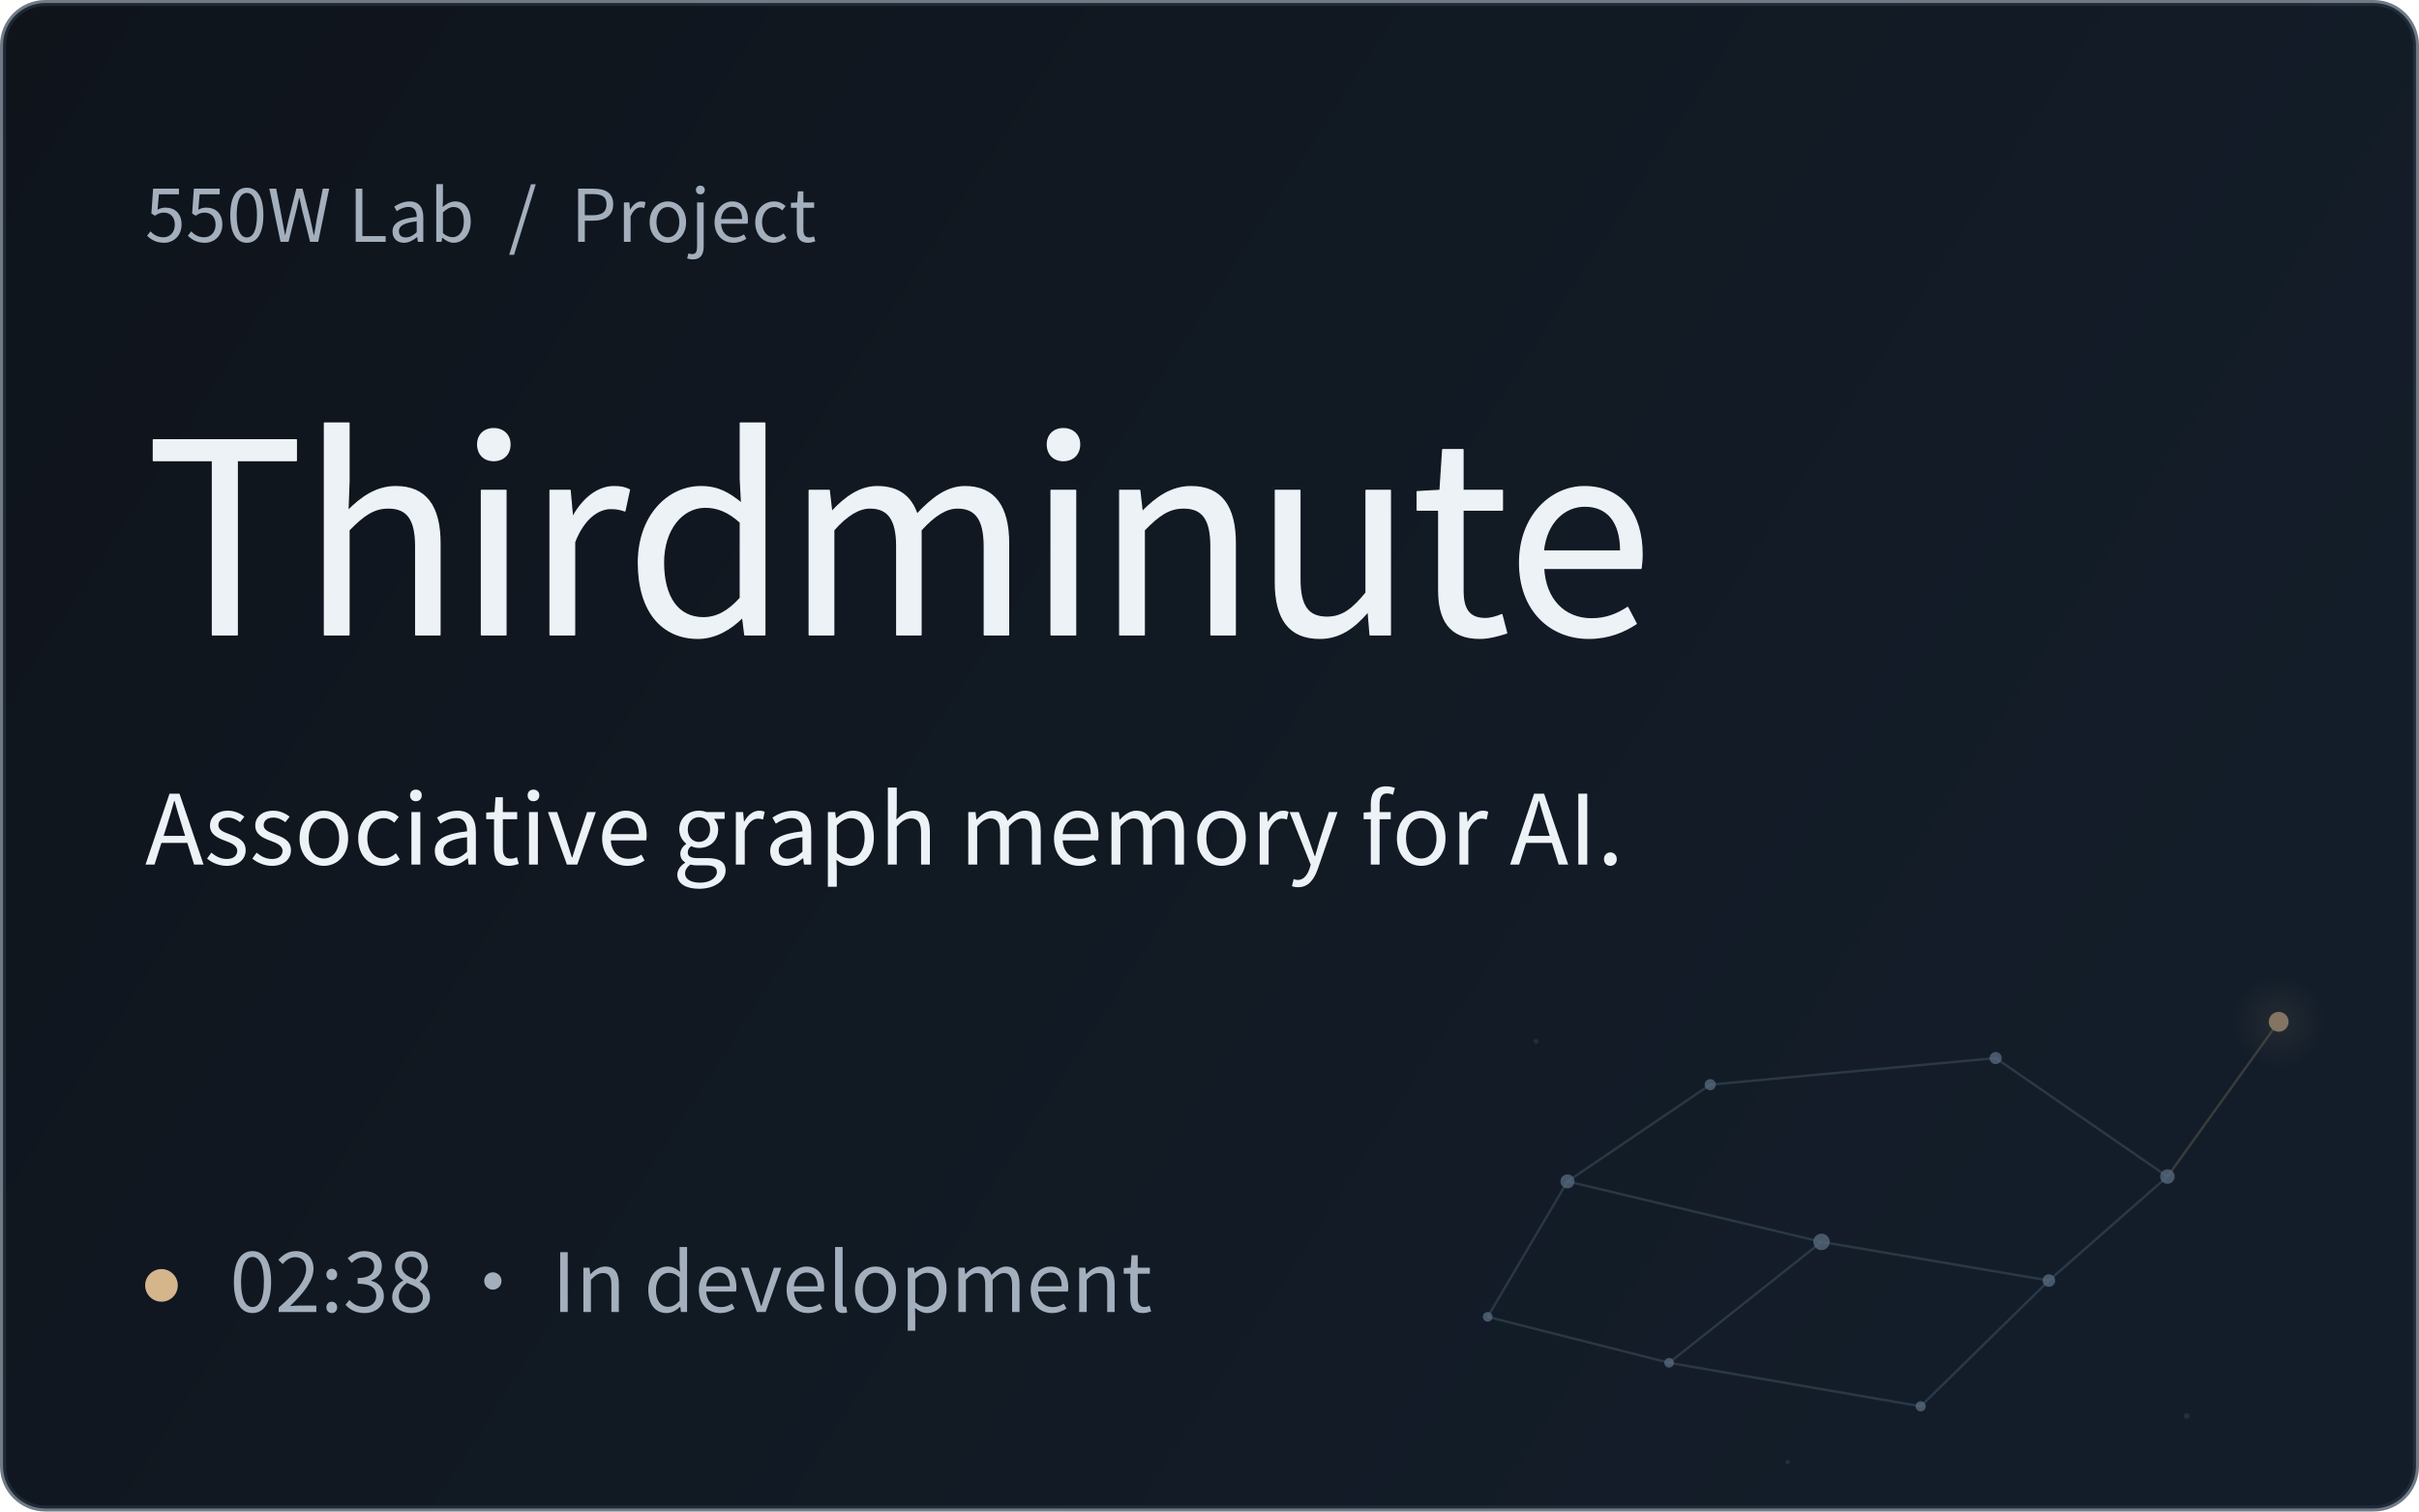
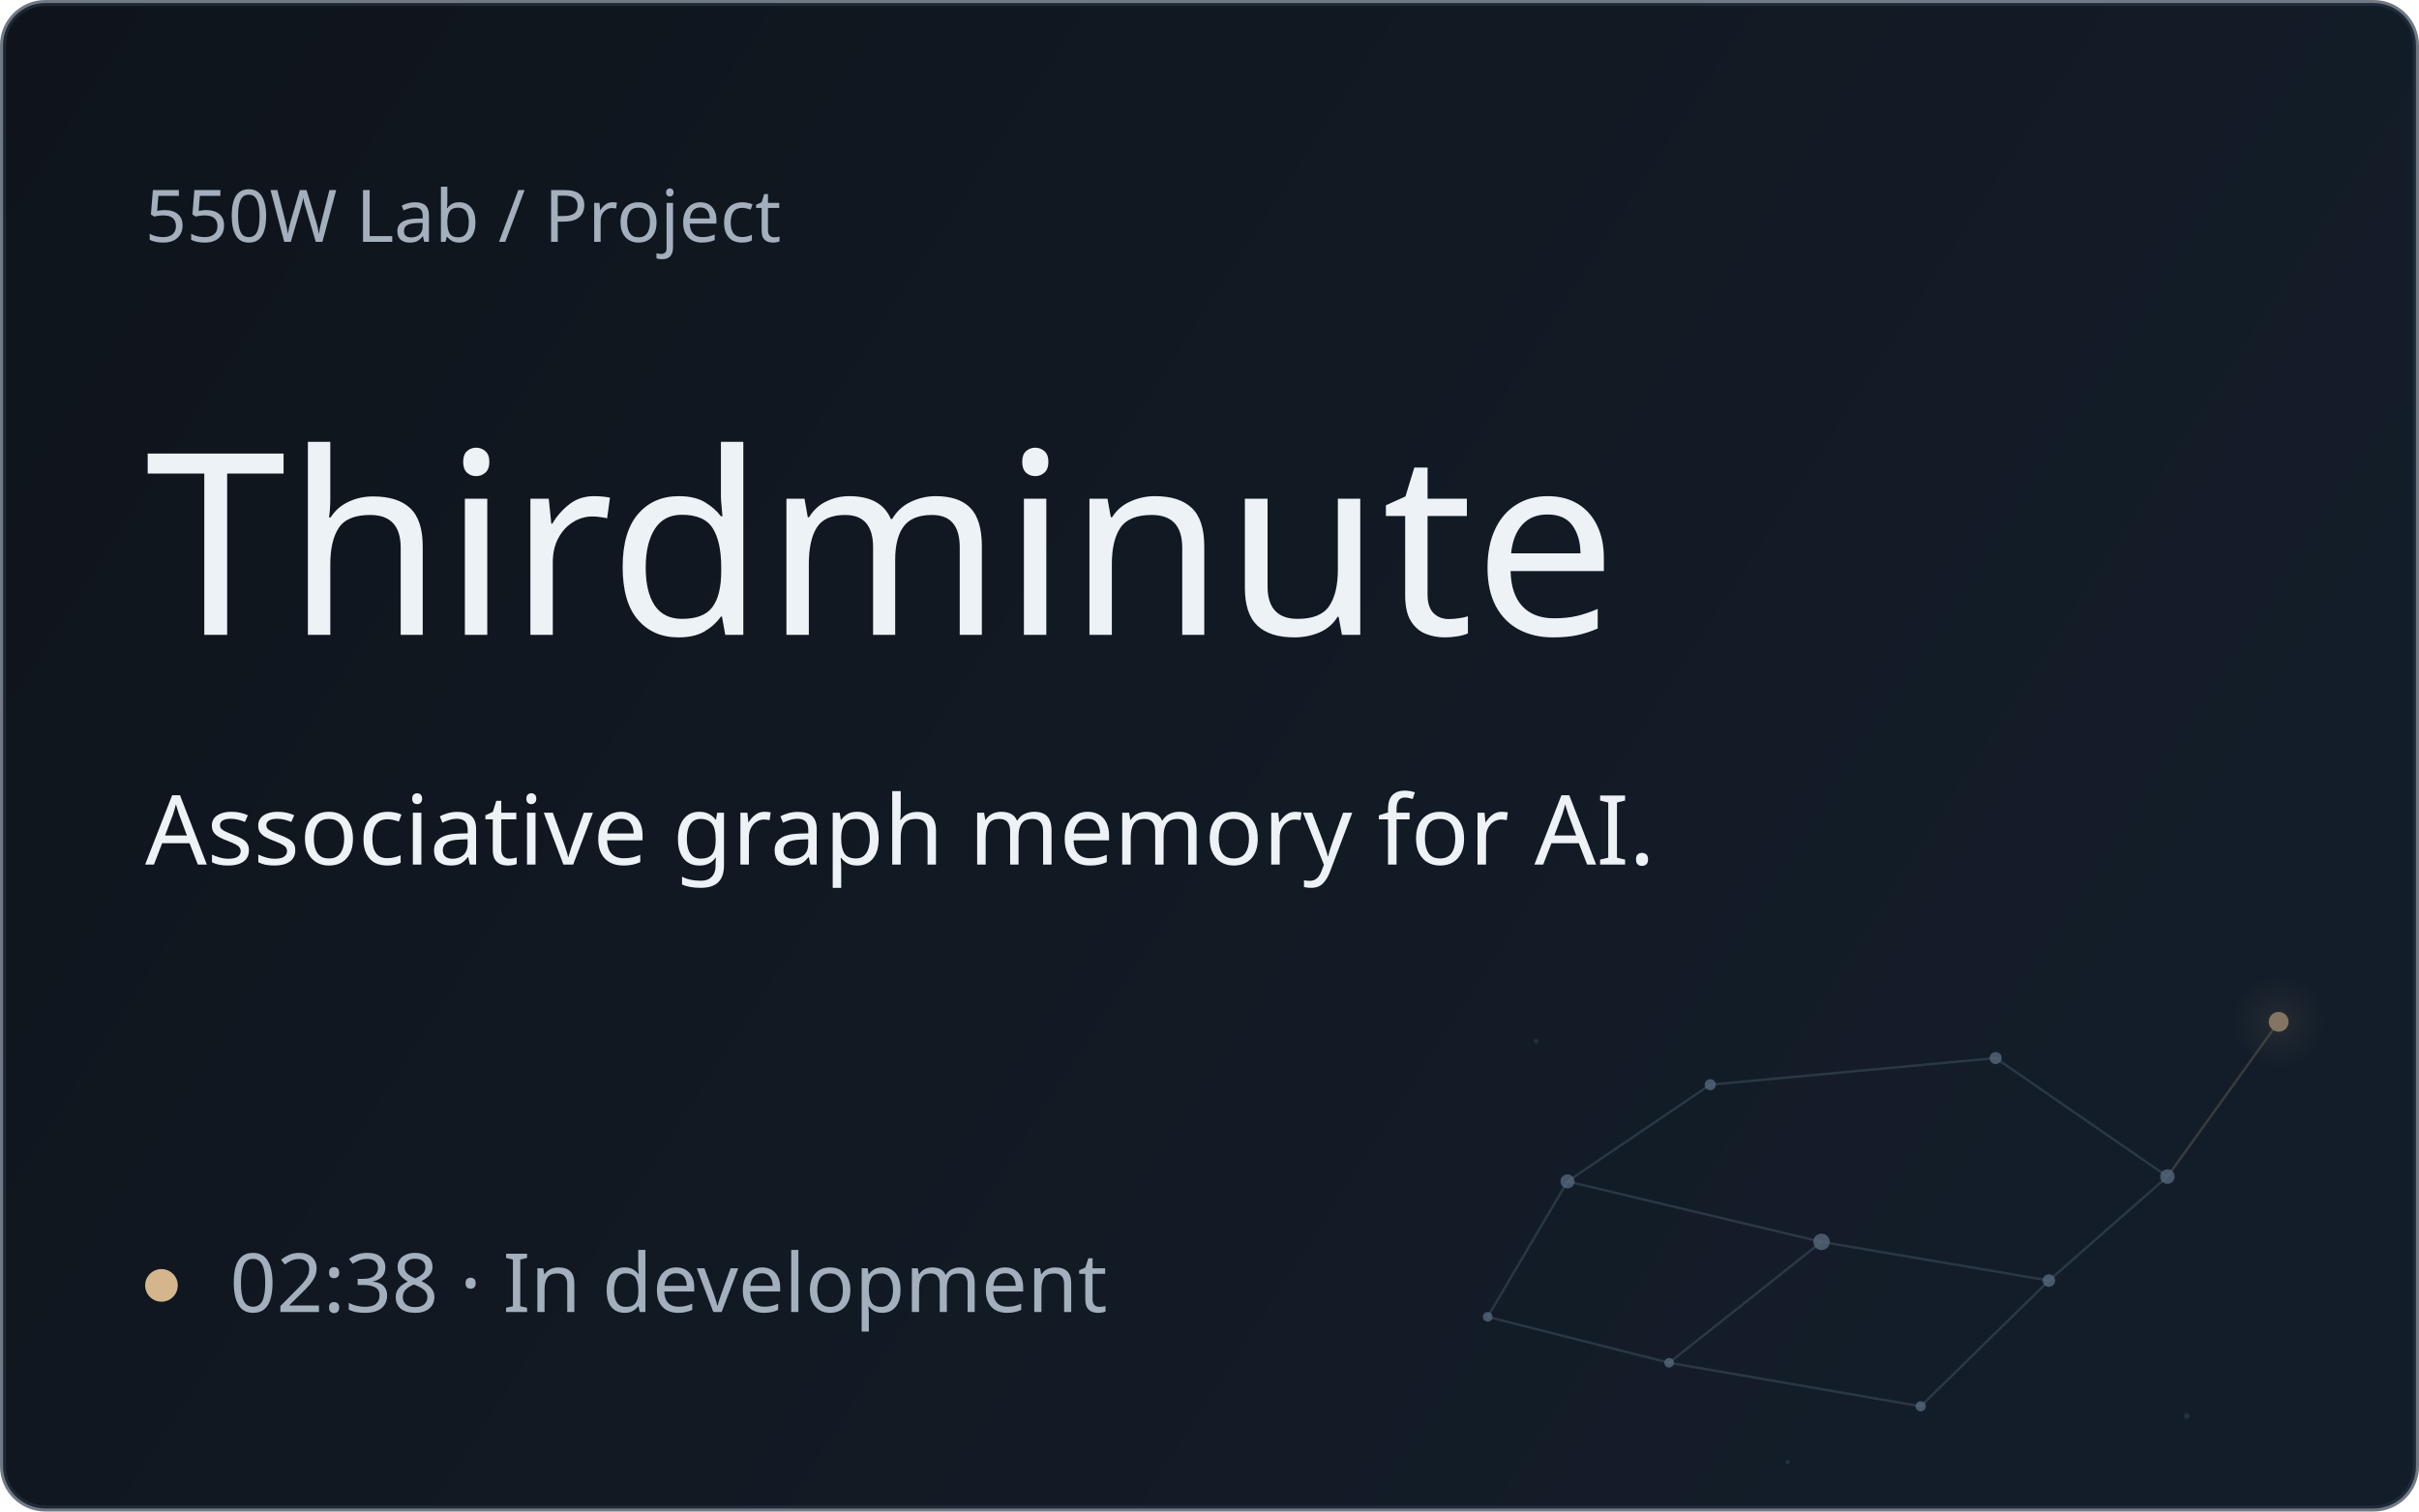
- <svg xmlns="http://www.w3.org/2000/svg" width="400" height="250" viewBox="0 0 400 250" role="img" aria-label="Project Thirdminute — Associative graph memory for AI.">
+ <svg xmlns="http://www.w3.org/2000/svg" width="400" height="250" viewBox="0 0 400 250" role="img" aria-label="Project Thirdminute — Associative graph memory for AI." xml:lang="en">
  <defs>
    <linearGradient id="surface" x1="0" y1="0" x2="1" y2=".4">
      <stop offset="0" stop-color="#0f141b" />
      <stop offset="1" stop-color="#131d29" />
    </linearGradient>
    <radialGradient id="future-glow">
      <stop offset="0" stop-color="#d4b58c" stop-opacity=".15" />
      <stop offset="1" stop-color="#d4b58c" stop-opacity="0" />
    </radialGradient>
  </defs>
  <rect x=".5" y=".5" width="399" height="249" rx="7" fill="url(#surface)" stroke="#263342" stroke-opacity=".65" />
  <g transform="translate(246 169) scale(.4)" opacity=".58">
    <line x1="0" y1="122" x2="33" y2="66" stroke="#8aa3bd" stroke-width="1" opacity=".34" />
    <line x1="0" y1="122" x2="75" y2="141" stroke="#8aa3bd" stroke-width="1" opacity=".34" />
    <line x1="33" y1="66" x2="92" y2="26" stroke="#8aa3bd" stroke-width="1" opacity=".34" />
    <line x1="33" y1="66" x2="138" y2="91" stroke="#8aa3bd" stroke-width="1" opacity=".34" />
    <line x1="75" y1="141" x2="138" y2="91" stroke="#8aa3bd" stroke-width="1" opacity=".34" />
    <line x1="75" y1="141" x2="179" y2="159" stroke="#8aa3bd" stroke-width="1" opacity=".34" />
    <line x1="92" y1="26" x2="210" y2="15" stroke="#8aa3bd" stroke-width="1" opacity=".34" />
    <line x1="138" y1="91" x2="232" y2="107" stroke="#8aa3bd" stroke-width="1" opacity=".34" />
    <line x1="179" y1="159" x2="232" y2="107" stroke="#8aa3bd" stroke-width="1" opacity=".34" />
    <line x1="210" y1="15" x2="281" y2="64" stroke="#8aa3bd" stroke-width="1" opacity=".34" />
    <line x1="232" y1="107" x2="281" y2="64" stroke="#8aa3bd" stroke-width="1" opacity=".34" />
    <line x1="281" y1="64" x2="327" y2="0" stroke="#d4b58c" stroke-width="1" opacity=".34" />
    <circle cx="20" cy="8" r="1.05" fill="#8aa3bd" opacity=".24" />
    <circle cx="124" cy="182" r="0.9" fill="#8aa3bd" opacity=".24" />
    <circle cx="289" cy="163" r="1.2" fill="#8aa3bd" opacity=".24" />
    <circle cx="0" cy="122" r="2.0" fill="#8aa3bd" opacity=".76" />
    <circle cx="33" cy="66" r="2.9" fill="#8aa3bd" opacity=".76" />
    <circle cx="75" cy="141" r="2.0" fill="#8aa3bd" opacity=".76" />
    <circle cx="92" cy="26" r="2.3" fill="#8aa3bd" opacity=".76" />
    <circle cx="138" cy="91" r="3.4" fill="#8aa3bd" opacity=".76" />
    <circle cx="179" cy="159" r="2.1" fill="#8aa3bd" opacity=".76" />
    <circle cx="210" cy="15" r="2.5" fill="#8aa3bd" opacity=".76" />
    <circle cx="232" cy="107" r="2.6" fill="#8aa3bd" opacity=".76" />
    <circle cx="281" cy="64" r="3.0" fill="#8aa3bd" opacity=".76" />
    <circle cx="327" cy="0" r="19" fill="url(#future-glow)" />
    <circle cx="327" cy="0" r="4.1" fill="#d4b58c" />
  </g>
-   <path fill="#a3afbd" transform="translate(24.000 40.000) scale(0.012 -0.012)" d="M262 -13C385 -13 502 78 502 238C502 400 402 472 281 472C237 472 204 461 171 443L190 655H466V733H110L86 391L135 360C177 388 208 403 257 403C349 403 409 341 409 236C409 129 340 63 253 63C168 63 114 102 73 144L27 84C77 35 147 -13 262 -13Z" />
-   <path fill="#a3afbd" transform="translate(30.740 40.000) scale(0.012 -0.012)" d="M262 -13C385 -13 502 78 502 238C502 400 402 472 281 472C237 472 204 461 171 443L190 655H466V733H110L86 391L135 360C177 388 208 403 257 403C349 403 409 341 409 236C409 129 340 63 253 63C168 63 114 102 73 144L27 84C77 35 147 -13 262 -13Z" />
-   <path fill="#a3afbd" transform="translate(37.480 40.000) scale(0.012 -0.012)" d="M278 -13C417 -13 506 113 506 369C506 623 417 746 278 746C138 746 50 623 50 369C50 113 138 -13 278 -13ZM278 61C195 61 138 154 138 369C138 583 195 674 278 674C361 674 418 583 418 369C418 154 361 61 278 61Z" />
-   <path fill="#a3afbd" transform="translate(44.220 40.000) scale(0.012 -0.012)" d="M181 0H291L400 442C412 500 426 553 437 609H441C453 553 464 500 477 442L588 0H700L851 733H763L684 334C671 255 657 176 644 96H638C620 176 604 256 586 334L484 733H399L298 334C280 255 262 176 246 96H242C227 176 213 255 198 334L121 733H26Z" />
-   <path fill="#a3afbd" transform="translate(57.604 40.000) scale(0.012 -0.012)" d="M101 0H514V79H193V733H101Z" />
-   <path fill="#a3afbd" transform="translate(64.200 40.000) scale(0.012 -0.012)" d="M217 -13C284 -13 345 22 397 65H400L408 0H483V334C483 469 428 557 295 557C207 557 131 518 82 486L117 423C160 452 217 481 280 481C369 481 392 414 392 344C161 318 59 259 59 141C59 43 126 -13 217 -13ZM243 61C189 61 147 85 147 147C147 217 209 262 392 283V132C339 85 295 61 243 61Z" />
-   <path fill="#a3afbd" transform="translate(71.036 40.000) scale(0.012 -0.012)" d="M331 -13C455 -13 567 94 567 280C567 448 491 557 351 557C290 557 230 523 180 481L184 578V796H92V0H165L173 56H177C224 13 281 -13 331 -13ZM316 64C280 64 231 78 184 120V406C235 454 283 480 328 480C432 480 472 400 472 279C472 145 406 64 316 64Z" />
-   <path fill="#a3afbd" transform="translate(84.068 40.000) scale(0.012 -0.012)" d="M11 -179H78L377 794H311Z" />
-   <path fill="#a3afbd" transform="translate(94.388 40.000) scale(0.012 -0.012)" d="M101 0H193V292H314C475 292 584 363 584 518C584 678 474 733 310 733H101ZM193 367V658H298C427 658 492 625 492 518C492 413 431 367 302 367Z" />
-   <path fill="#a3afbd" transform="translate(102.064 40.000) scale(0.012 -0.012)" d="M92 0H184V349C220 441 275 475 320 475C343 475 355 472 373 466L390 545C373 554 356 557 332 557C272 557 216 513 178 444H176L167 543H92Z" />
-   <path fill="#a3afbd" transform="translate(106.800 40.000) scale(0.012 -0.012)" d="M303 -13C436 -13 554 91 554 271C554 452 436 557 303 557C170 557 52 452 52 271C52 91 170 -13 303 -13ZM303 63C209 63 146 146 146 271C146 396 209 480 303 480C397 480 461 396 461 271C461 146 397 63 303 63Z" />
-   <path fill="#a3afbd" transform="translate(114.152 40.000) scale(0.012 -0.012)" d="M35 -242C143 -242 184 -173 184 -62V543H93V-62C93 -128 80 -169 26 -169C7 -169 -12 -164 -26 -159L-44 -228C-25 -236 3 -242 35 -242ZM138 655C173 655 199 679 199 716C199 751 173 775 138 775C102 775 77 751 77 716C77 679 102 655 138 655Z" />
-   <path fill="#a3afbd" transform="translate(117.532 40.000) scale(0.012 -0.012)" d="M312 -13C385 -13 443 11 490 42L458 103C417 76 375 60 322 60C219 60 148 134 142 250H508C510 264 512 282 512 302C512 457 434 557 295 557C171 557 52 448 52 271C52 92 167 -13 312 -13ZM141 315C152 423 220 484 297 484C382 484 432 425 432 315Z" />
-   <path fill="#a3afbd" transform="translate(124.260 40.000) scale(0.012 -0.012)" d="M306 -13C371 -13 433 13 482 55L442 117C408 87 364 63 314 63C214 63 146 146 146 271C146 396 218 480 317 480C359 480 394 461 425 433L471 493C433 527 384 557 313 557C173 557 52 452 52 271C52 91 162 -13 306 -13Z" />
-   <path fill="#a3afbd" transform="translate(130.460 40.000) scale(0.012 -0.012)" d="M262 -13C296 -13 332 -3 363 7L345 76C327 68 303 61 283 61C220 61 199 99 199 165V469H347V543H199V696H123L113 543L27 538V469H108V168C108 59 147 -13 262 -13Z" />
-   <path fill="#edf2f7" stroke="#edf2f7" stroke-width="5" stroke-linejoin="round" paint-order="stroke fill" transform="translate(24.000 105.000) scale(0.044 -0.044)" d="M253 0H346V655H568V733H31V655H253Z" />
-   <path fill="#edf2f7" stroke="#edf2f7" stroke-width="5" stroke-linejoin="round" paint-order="stroke fill" transform="translate(49.606 105.000) scale(0.044 -0.044)" d="M92 0H184V394C238 449 276 477 332 477C404 477 435 434 435 332V0H526V344C526 482 474 557 360 557C286 557 230 516 180 466L184 578V796H92Z" />
-   <path fill="#edf2f7" stroke="#edf2f7" stroke-width="5" stroke-linejoin="round" paint-order="stroke fill" transform="translate(75.564 105.000) scale(0.044 -0.044)" d="M92 0H184V543H92ZM138 655C174 655 199 679 199 716C199 751 174 775 138 775C102 775 78 751 78 716C78 679 102 655 138 655Z" />
-   <path fill="#edf2f7" stroke="#edf2f7" stroke-width="5" stroke-linejoin="round" paint-order="stroke fill" transform="translate(86.914 105.000) scale(0.044 -0.044)" d="M92 0H184V349C220 441 275 475 320 475C343 475 355 472 373 466L390 545C373 554 356 557 332 557C272 557 216 513 178 444H176L167 543H92Z" />
-   <path fill="#edf2f7" stroke="#edf2f7" stroke-width="5" stroke-linejoin="round" paint-order="stroke fill" transform="translate(103.236 105.000) scale(0.044 -0.044)" d="M277 -13C342 -13 400 22 442 64H445L453 0H528V796H436V587L441 494C393 533 352 557 288 557C164 557 53 447 53 271C53 90 141 -13 277 -13ZM297 64C202 64 147 141 147 272C147 396 217 480 304 480C349 480 391 464 436 423V138C391 88 347 64 297 64Z" />
-   <path fill="#edf2f7" stroke="#edf2f7" stroke-width="5" stroke-linejoin="round" paint-order="stroke fill" transform="translate(129.766 105.000) scale(0.044 -0.044)" d="M92 0H184V394C233 450 279 477 320 477C389 477 421 434 421 332V0H512V394C563 450 607 477 649 477C718 477 750 434 750 332V0H841V344C841 482 788 557 677 557C610 557 554 514 497 453C475 517 431 557 347 557C282 557 226 516 178 464H176L167 543H92Z" />
-   <path fill="#edf2f7" stroke="#edf2f7" stroke-width="5" stroke-linejoin="round" paint-order="stroke fill" transform="translate(169.760 105.000) scale(0.044 -0.044)" d="M92 0H184V543H92ZM138 655C174 655 199 679 199 716C199 751 174 775 138 775C102 775 78 751 78 716C78 679 102 655 138 655Z" />
-   <path fill="#edf2f7" stroke="#edf2f7" stroke-width="5" stroke-linejoin="round" paint-order="stroke fill" transform="translate(181.110 105.000) scale(0.044 -0.044)" d="M92 0H184V394C238 449 276 477 332 477C404 477 435 434 435 332V0H526V344C526 482 474 557 360 557C286 557 229 516 178 464H176L167 543H92Z" />
-   <path fill="#edf2f7" stroke="#edf2f7" stroke-width="5" stroke-linejoin="round" paint-order="stroke fill" transform="translate(207.200 105.000) scale(0.044 -0.044)" d="M251 -13C325 -13 379 26 430 85H433L440 0H516V543H425V158C373 94 334 66 278 66C206 66 176 109 176 210V543H84V199C84 60 136 -13 251 -13Z" />
-   <path fill="#edf2f7" stroke="#edf2f7" stroke-width="5" stroke-linejoin="round" paint-order="stroke fill" transform="translate(233.158 105.000) scale(0.044 -0.044)" d="M262 -13C296 -13 332 -3 363 7L345 76C327 68 303 61 283 61C220 61 199 99 199 165V469H347V543H199V696H123L113 543L27 538V469H108V168C108 59 147 -13 262 -13Z" />
-   <path fill="#edf2f7" stroke="#edf2f7" stroke-width="5" stroke-linejoin="round" paint-order="stroke fill" transform="translate(248.996 105.000) scale(0.044 -0.044)" d="M312 -13C385 -13 443 11 490 42L458 103C417 76 375 60 322 60C219 60 148 134 142 250H508C510 264 512 282 512 302C512 457 434 557 295 557C171 557 52 448 52 271C52 92 167 -13 312 -13ZM141 315C152 423 220 484 297 484C382 484 432 425 432 315Z" />
-   <path fill="#edf2f7" transform="translate(24.000 143.000) scale(0.016 -0.016)" d="M4 0H97L168 224H436L506 0H604L355 733H252ZM191 297 227 410C253 493 277 572 300 658H304C328 573 351 493 378 410L413 297Z" />
-   <path fill="#edf2f7" transform="translate(33.728 143.000) scale(0.016 -0.016)" d="M234 -13C362 -13 431 60 431 148C431 251 345 283 266 313C205 336 149 356 149 407C149 450 181 486 250 486C298 486 336 465 373 438L417 495C376 529 316 557 249 557C130 557 62 489 62 403C62 310 144 274 220 246C280 224 344 198 344 143C344 96 309 58 237 58C172 58 124 84 76 123L32 62C83 19 157 -13 234 -13Z" />
-   <path fill="#edf2f7" transform="translate(41.216 143.000) scale(0.016 -0.016)" d="M234 -13C362 -13 431 60 431 148C431 251 345 283 266 313C205 336 149 356 149 407C149 450 181 486 250 486C298 486 336 465 373 438L417 495C376 529 316 557 249 557C130 557 62 489 62 403C62 310 144 274 220 246C280 224 344 198 344 143C344 96 309 58 237 58C172 58 124 84 76 123L32 62C83 19 157 -13 234 -13Z" />
-   <path fill="#edf2f7" transform="translate(48.704 143.000) scale(0.016 -0.016)" d="M303 -13C436 -13 554 91 554 271C554 452 436 557 303 557C170 557 52 452 52 271C52 91 170 -13 303 -13ZM303 63C209 63 146 146 146 271C146 396 209 480 303 480C397 480 461 396 461 271C461 146 397 63 303 63Z" />
-   <path fill="#edf2f7" transform="translate(58.400 143.000) scale(0.016 -0.016)" d="M306 -13C371 -13 433 13 482 55L442 117C408 87 364 63 314 63C214 63 146 146 146 271C146 396 218 480 317 480C359 480 394 461 425 433L471 493C433 527 384 557 313 557C173 557 52 452 52 271C52 91 162 -13 306 -13Z" />
-   <path fill="#edf2f7" transform="translate(66.560 143.000) scale(0.016 -0.016)" d="M92 0H184V543H92ZM138 655C174 655 199 679 199 716C199 751 174 775 138 775C102 775 78 751 78 716C78 679 102 655 138 655Z" />
-   <path fill="#edf2f7" transform="translate(70.960 143.000) scale(0.016 -0.016)" d="M217 -13C284 -13 345 22 397 65H400L408 0H483V334C483 469 428 557 295 557C207 557 131 518 82 486L117 423C160 452 217 481 280 481C369 481 392 414 392 344C161 318 59 259 59 141C59 43 126 -13 217 -13ZM243 61C189 61 147 85 147 147C147 217 209 262 392 283V132C339 85 295 61 243 61Z" />
-   <path fill="#edf2f7" transform="translate(79.968 143.000) scale(0.016 -0.016)" d="M262 -13C296 -13 332 -3 363 7L345 76C327 68 303 61 283 61C220 61 199 99 199 165V469H347V543H199V696H123L113 543L27 538V469H108V168C108 59 147 -13 262 -13Z" />
-   <path fill="#edf2f7" transform="translate(86.000 143.000) scale(0.016 -0.016)" d="M92 0H184V543H92ZM138 655C174 655 199 679 199 716C199 751 174 775 138 775C102 775 78 751 78 716C78 679 102 655 138 655Z" />
-   <path fill="#edf2f7" transform="translate(90.400 143.000) scale(0.016 -0.016)" d="M209 0H316L508 543H418L315 234C299 181 281 126 265 74H260C244 126 227 181 210 234L108 543H13Z" />
-   <path fill="#edf2f7" transform="translate(98.736 143.000) scale(0.016 -0.016)" d="M312 -13C385 -13 443 11 490 42L458 103C417 76 375 60 322 60C219 60 148 134 142 250H508C510 264 512 282 512 302C512 457 434 557 295 557C171 557 52 448 52 271C52 92 167 -13 312 -13ZM141 315C152 423 220 484 297 484C382 484 432 425 432 315Z" />
-   <path fill="#edf2f7" transform="translate(111.184 143.000) scale(0.016 -0.016)" d="M275 -250C443 -250 550 -163 550 -62C550 28 486 67 361 67H254C181 67 159 92 159 126C159 156 174 174 194 191C218 179 248 172 274 172C386 172 473 245 473 361C473 408 455 448 429 473H540V543H351C332 551 305 557 274 557C165 557 71 482 71 363C71 298 106 245 142 217V213C113 193 82 157 82 112C82 69 103 40 131 23V18C80 -13 51 -58 51 -105C51 -198 143 -250 275 -250ZM274 234C212 234 159 284 159 363C159 443 211 490 274 490C339 490 390 443 390 363C390 284 337 234 274 234ZM288 -187C189 -187 131 -150 131 -92C131 -61 147 -28 186 0C210 -6 236 -8 256 -8H350C422 -8 460 -26 460 -77C460 -133 393 -187 288 -187Z" />
-   <path fill="#edf2f7" transform="translate(120.208 143.000) scale(0.016 -0.016)" d="M92 0H184V349C220 441 275 475 320 475C343 475 355 472 373 466L390 545C373 554 356 557 332 557C272 557 216 513 178 444H176L167 543H92Z" />
-   <path fill="#edf2f7" transform="translate(126.416 143.000) scale(0.016 -0.016)" d="M217 -13C284 -13 345 22 397 65H400L408 0H483V334C483 469 428 557 295 557C207 557 131 518 82 486L117 423C160 452 217 481 280 481C369 481 392 414 392 344C161 318 59 259 59 141C59 43 126 -13 217 -13ZM243 61C189 61 147 85 147 147C147 217 209 262 392 283V132C339 85 295 61 243 61Z" />
-   <path fill="#edf2f7" transform="translate(135.424 143.000) scale(0.016 -0.016)" d="M92 -229H184V-45L181 50C230 9 282 -13 331 -13C455 -13 567 94 567 280C567 448 491 557 351 557C288 557 227 521 178 480H176L167 543H92ZM316 64C280 64 232 78 184 120V406C236 454 283 480 328 480C432 480 472 400 472 279C472 145 406 64 316 64Z" />
-   <path fill="#edf2f7" transform="translate(145.344 143.000) scale(0.016 -0.016)" d="M92 0H184V394C238 449 276 477 332 477C404 477 435 434 435 332V0H526V344C526 482 474 557 360 557C286 557 230 516 180 466L184 578V796H92Z" />
-   <path fill="#edf2f7" transform="translate(158.640 143.000) scale(0.016 -0.016)" d="M92 0H184V394C233 450 279 477 320 477C389 477 421 434 421 332V0H512V394C563 450 607 477 649 477C718 477 750 434 750 332V0H841V344C841 482 788 557 677 557C610 557 554 514 497 453C475 517 431 557 347 557C282 557 226 516 178 464H176L167 543H92Z" />
-   <path fill="#edf2f7" transform="translate(173.456 143.000) scale(0.016 -0.016)" d="M312 -13C385 -13 443 11 490 42L458 103C417 76 375 60 322 60C219 60 148 134 142 250H508C510 264 512 282 512 302C512 457 434 557 295 557C171 557 52 448 52 271C52 92 167 -13 312 -13ZM141 315C152 423 220 484 297 484C382 484 432 425 432 315Z" />
-   <path fill="#edf2f7" transform="translate(182.320 143.000) scale(0.016 -0.016)" d="M92 0H184V394C233 450 279 477 320 477C389 477 421 434 421 332V0H512V394C563 450 607 477 649 477C718 477 750 434 750 332V0H841V344C841 482 788 557 677 557C610 557 554 514 497 453C475 517 431 557 347 557C282 557 226 516 178 464H176L167 543H92Z" />
-   <path fill="#edf2f7" transform="translate(197.136 143.000) scale(0.016 -0.016)" d="M303 -13C436 -13 554 91 554 271C554 452 436 557 303 557C170 557 52 452 52 271C52 91 170 -13 303 -13ZM303 63C209 63 146 146 146 271C146 396 209 480 303 480C397 480 461 396 461 271C461 146 397 63 303 63Z" />
-   <path fill="#edf2f7" transform="translate(206.832 143.000) scale(0.016 -0.016)" d="M92 0H184V349C220 441 275 475 320 475C343 475 355 472 373 466L390 545C373 554 356 557 332 557C272 557 216 513 178 444H176L167 543H92Z" />
-   <path fill="#edf2f7" transform="translate(213.040 143.000) scale(0.016 -0.016)" d="M101 -234C209 -234 266 -152 304 -46L508 543H419L321 242C307 193 291 138 277 88H272C253 139 235 194 218 242L108 543H13L231 -1L219 -42C196 -109 158 -159 97 -159C82 -159 66 -154 55 -150L37 -223C54 -230 76 -234 101 -234Z" />
-   <path fill="#edf2f7" transform="translate(224.960 143.000) scale(0.016 -0.016)" d="M33 469H107V0H198V469H313V543H198V629C198 699 223 736 275 736C294 736 316 731 336 721L356 792C331 802 299 809 265 809C157 809 107 740 107 630V543L33 538Z" />
-   <path fill="#edf2f7" transform="translate(230.160 143.000) scale(0.016 -0.016)" d="M303 -13C436 -13 554 91 554 271C554 452 436 557 303 557C170 557 52 452 52 271C52 91 170 -13 303 -13ZM303 63C209 63 146 146 146 271C146 396 209 480 303 480C397 480 461 396 461 271C461 146 397 63 303 63Z" />
-   <path fill="#edf2f7" transform="translate(239.856 143.000) scale(0.016 -0.016)" d="M92 0H184V349C220 441 275 475 320 475C343 475 355 472 373 466L390 545C373 554 356 557 332 557C272 557 216 513 178 444H176L167 543H92Z" />
-   <path fill="#edf2f7" transform="translate(249.648 143.000) scale(0.016 -0.016)" d="M4 0H97L168 224H436L506 0H604L355 733H252ZM191 297 227 410C253 493 277 572 300 658H304C328 573 351 493 378 410L413 297Z" />
-   <path fill="#edf2f7" transform="translate(259.376 143.000) scale(0.016 -0.016)" d="M101 0H193V733H101Z" />
-   <path fill="#edf2f7" transform="translate(264.064 143.000) scale(0.016 -0.016)" d="M139 -13C175 -13 205 15 205 56C205 98 175 126 139 126C102 126 73 98 73 56C73 15 102 -13 139 -13Z" />
-   <circle cx="26.7" cy="212.6" r="2.7" fill="#d4b58c" />
-   <path fill="#a3afbd" transform="translate(38.000 217.000) scale(0.0135 -0.0135)" d="M278 -13C417 -13 506 113 506 369C506 623 417 746 278 746C138 746 50 623 50 369C50 113 138 -13 278 -13ZM278 61C195 61 138 154 138 369C138 583 195 674 278 674C361 674 418 583 418 369C418 154 361 61 278 61Z" />
-   <path fill="#a3afbd" transform="translate(45.492 217.000) scale(0.0135 -0.0135)" d="M44 0H505V79H302C265 79 220 75 182 72C354 235 470 384 470 531C470 661 387 746 256 746C163 746 99 704 40 639L93 587C134 636 185 672 245 672C336 672 380 611 380 527C380 401 274 255 44 54Z" />
-   <path fill="#a3afbd" transform="translate(52.985 217.000) scale(0.0135 -0.0135)" d="M139 390C175 390 205 418 205 460C205 501 175 530 139 530C102 530 73 501 73 460C73 418 102 390 139 390ZM139 -13C175 -13 205 15 205 56C205 98 175 126 139 126C102 126 73 98 73 56C73 15 102 -13 139 -13Z" />
-   <path fill="#a3afbd" transform="translate(56.738 217.000) scale(0.0135 -0.0135)" d="M263 -13C394 -13 499 65 499 196C499 297 430 361 344 382V387C422 414 474 474 474 563C474 679 384 746 260 746C176 746 111 709 56 659L105 601C147 643 198 672 257 672C334 672 381 626 381 556C381 477 330 416 178 416V346C348 346 406 288 406 199C406 115 345 63 257 63C174 63 119 103 76 147L29 88C77 35 149 -13 263 -13Z" />
-   <path fill="#a3afbd" transform="translate(64.231 217.000) scale(0.0135 -0.0135)" d="M280 -13C417 -13 509 70 509 176C509 277 450 332 386 369V374C429 408 483 474 483 551C483 664 407 744 282 744C168 744 81 669 81 558C81 481 127 426 180 389V385C113 349 46 280 46 182C46 69 144 -13 280 -13ZM330 398C243 432 164 471 164 558C164 629 213 676 281 676C359 676 405 619 405 546C405 492 379 442 330 398ZM281 55C193 55 127 112 127 190C127 260 169 318 228 356C332 314 422 278 422 179C422 106 366 55 281 55Z" />
-   <path fill="#a3afbd" transform="translate(74.747 217.000) scale(0.0135 -0.0135)" d="M500 486C441 486 394 439 394 380C394 321 441 274 500 274C559 274 606 321 606 380C606 439 559 486 500 486Z" />
-   <path fill="#a3afbd" transform="translate(91.271 217.000) scale(0.0135 -0.0135)" d="M101 0H193V733H101Z" />
-   <path fill="#a3afbd" transform="translate(95.227 217.000) scale(0.0135 -0.0135)" d="M92 0H184V394C238 449 276 477 332 477C404 477 435 434 435 332V0H526V344C526 482 474 557 360 557C286 557 229 516 178 464H176L167 543H92Z" />
-   <path fill="#a3afbd" transform="translate(106.486 217.000) scale(0.0135 -0.0135)" d="M277 -13C342 -13 400 22 442 64H445L453 0H528V796H436V587L441 494C393 533 352 557 288 557C164 557 53 447 53 271C53 90 141 -13 277 -13ZM297 64C202 64 147 141 147 272C147 396 217 480 304 480C349 480 391 464 436 423V138C391 88 347 64 297 64Z" />
-   <path fill="#a3afbd" transform="translate(114.856 217.000) scale(0.0135 -0.0135)" d="M312 -13C385 -13 443 11 490 42L458 103C417 76 375 60 322 60C219 60 148 134 142 250H508C510 264 512 282 512 302C512 457 434 557 295 557C171 557 52 448 52 271C52 92 167 -13 312 -13ZM141 315C152 423 220 484 297 484C382 484 432 425 432 315Z" />
-   <path fill="#a3afbd" transform="translate(122.335 217.000) scale(0.0135 -0.0135)" d="M209 0H316L508 543H418L315 234C299 181 281 126 265 74H260C244 126 227 181 210 234L108 543H13Z" />
-   <path fill="#a3afbd" transform="translate(129.368 217.000) scale(0.0135 -0.0135)" d="M312 -13C385 -13 443 11 490 42L458 103C417 76 375 60 322 60C219 60 148 134 142 250H508C510 264 512 282 512 302C512 457 434 557 295 557C171 557 52 448 52 271C52 92 167 -13 312 -13ZM141 315C152 423 220 484 297 484C382 484 432 425 432 315Z" />
-   <path fill="#a3afbd" transform="translate(136.847 217.000) scale(0.0135 -0.0135)" d="M188 -13C213 -13 228 -9 241 -5L228 65C218 63 214 63 209 63C195 63 184 74 184 102V796H92V108C92 31 120 -13 188 -13Z" />
-   <path fill="#a3afbd" transform="translate(140.681 217.000) scale(0.0135 -0.0135)" d="M303 -13C436 -13 554 91 554 271C554 452 436 557 303 557C170 557 52 452 52 271C52 91 170 -13 303 -13ZM303 63C209 63 146 146 146 271C146 396 209 480 303 480C397 480 461 396 461 271C461 146 397 63 303 63Z" />
-   <path fill="#a3afbd" transform="translate(148.862 217.000) scale(0.0135 -0.0135)" d="M92 -229H184V-45L181 50C230 9 282 -13 331 -13C455 -13 567 94 567 280C567 448 491 557 351 557C288 557 227 521 178 480H176L167 543H92ZM316 64C280 64 232 78 184 120V406C236 454 283 480 328 480C432 480 472 400 472 279C472 145 406 64 316 64Z" />
-   <path fill="#a3afbd" transform="translate(157.232 217.000) scale(0.0135 -0.0135)" d="M92 0H184V394C233 450 279 477 320 477C389 477 421 434 421 332V0H512V394C563 450 607 477 649 477C718 477 750 434 750 332V0H841V344C841 482 788 557 677 557C610 557 554 514 497 453C475 517 431 557 347 557C282 557 226 516 178 464H176L167 543H92Z" />
-   <path fill="#a3afbd" transform="translate(169.733 217.000) scale(0.0135 -0.0135)" d="M312 -13C385 -13 443 11 490 42L458 103C417 76 375 60 322 60C219 60 148 134 142 250H508C510 264 512 282 512 302C512 457 434 557 295 557C171 557 52 448 52 271C52 92 167 -13 312 -13ZM141 315C152 423 220 484 297 484C382 484 432 425 432 315Z" />
-   <path fill="#a3afbd" transform="translate(177.212 217.000) scale(0.0135 -0.0135)" d="M92 0H184V394C238 449 276 477 332 477C404 477 435 434 435 332V0H526V344C526 482 474 557 360 557C286 557 229 516 178 464H176L167 543H92Z" />
-   <path fill="#a3afbd" transform="translate(185.447 217.000) scale(0.0135 -0.0135)" d="M262 -13C296 -13 332 -3 363 7L345 76C327 68 303 61 283 61C220 61 199 99 199 165V469H347V543H199V696H123L113 543L27 538V469H108V168C108 59 147 -13 262 -13Z" />
+   <g font-family="-apple-system, BlinkMacSystemFont, 'Segoe UI', 'Noto Sans', Helvetica, Arial, sans-serif, 'Apple Color Emoji', 'Segoe UI Emoji'" font-weight="400">
+     <text x="24" y="40" font-size="12" fill="#a3afbd">550W Lab  /  Project</text>
+     <text x="24" y="105" font-size="42" fill="#edf2f7">Thirdminute</text>
+     <text x="24" y="143" font-size="16" fill="#edf2f7">Associative graph memory for AI.</text>
+     <circle cx="26.7" cy="212.6" r="2.7" fill="#d4b58c" />
+     <text x="38" y="217" font-size="13.5" fill="#a3afbd">02:38 · In development</text>
+   </g>
</svg>
